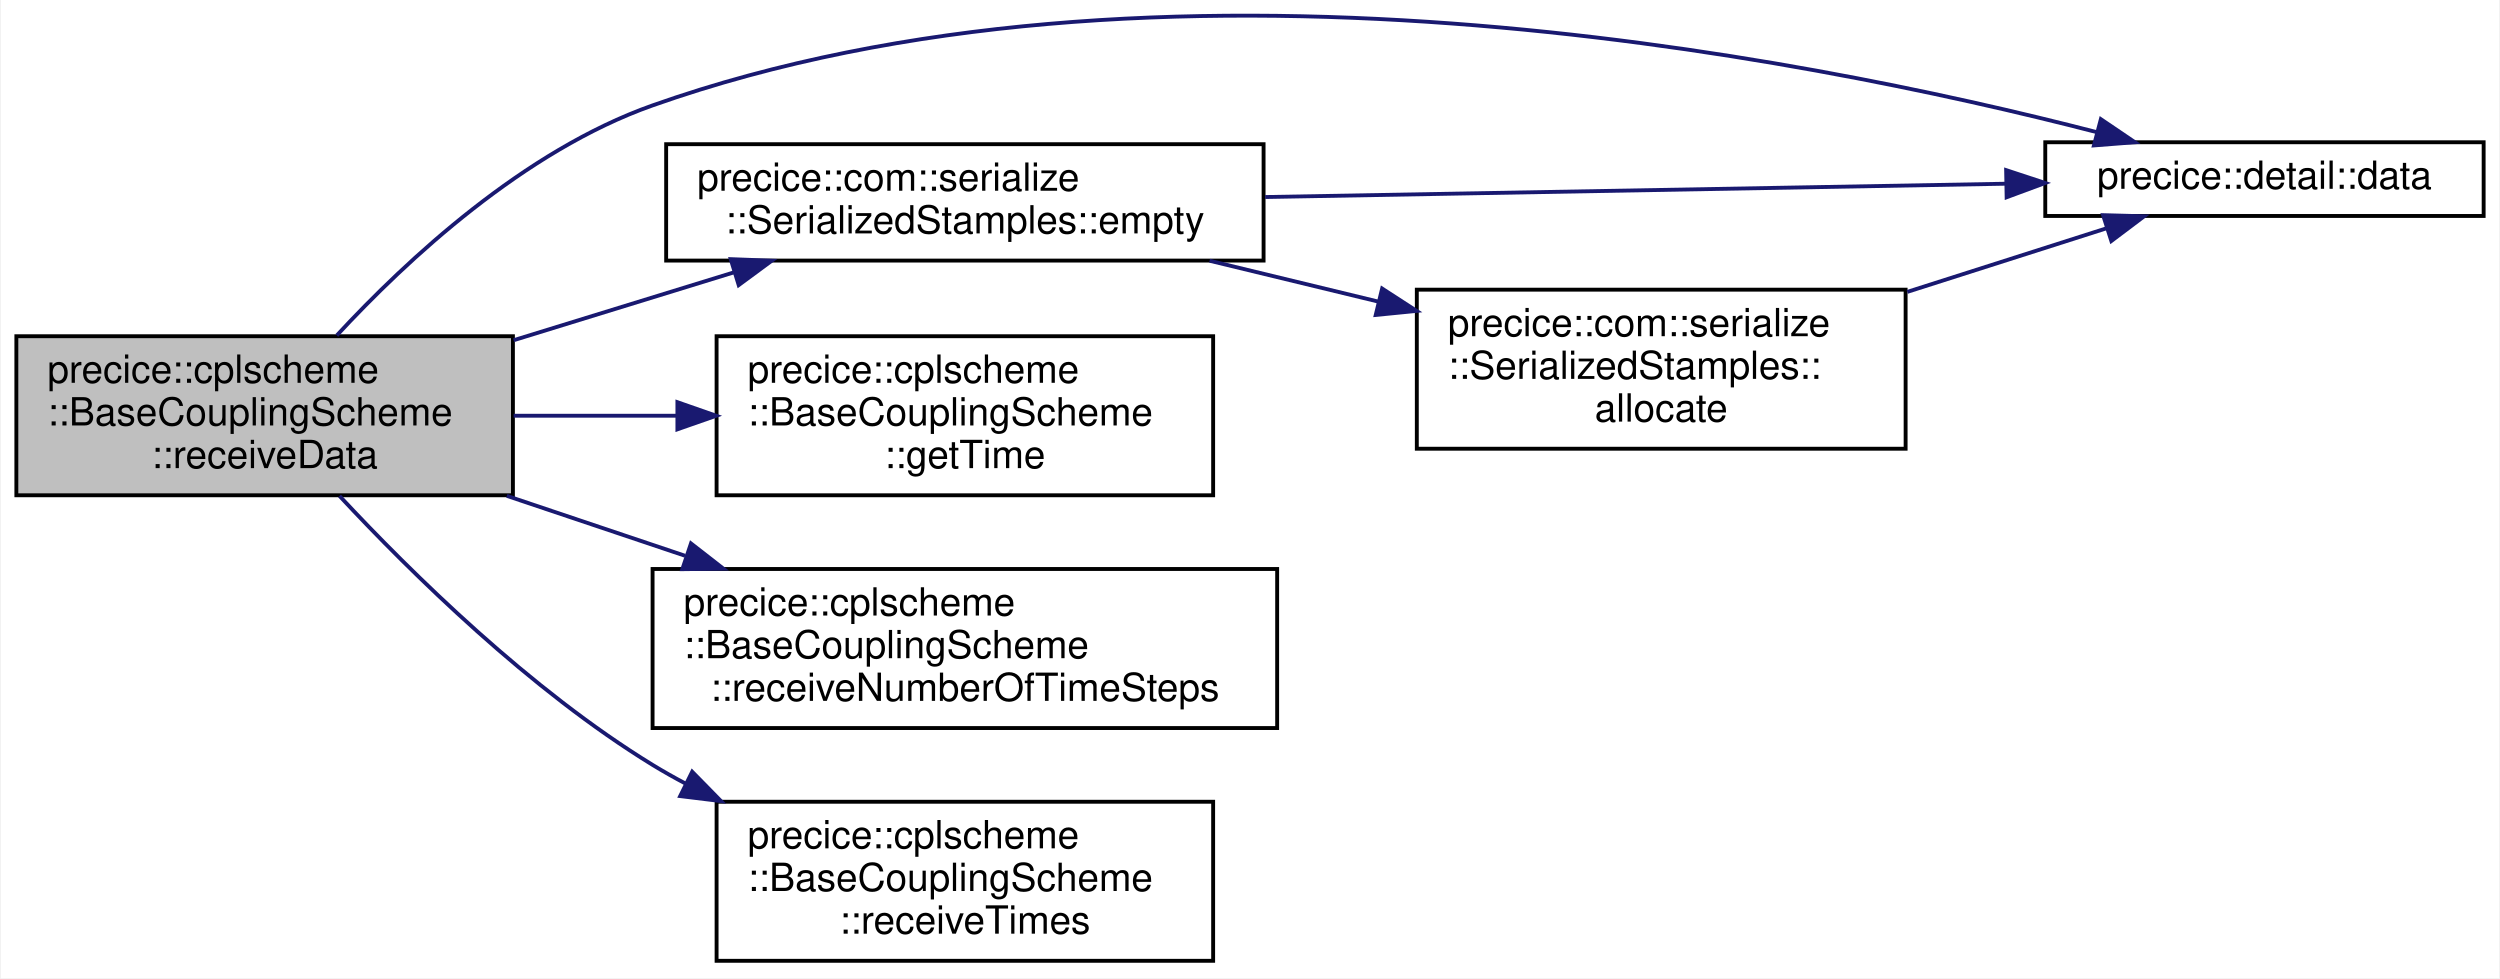
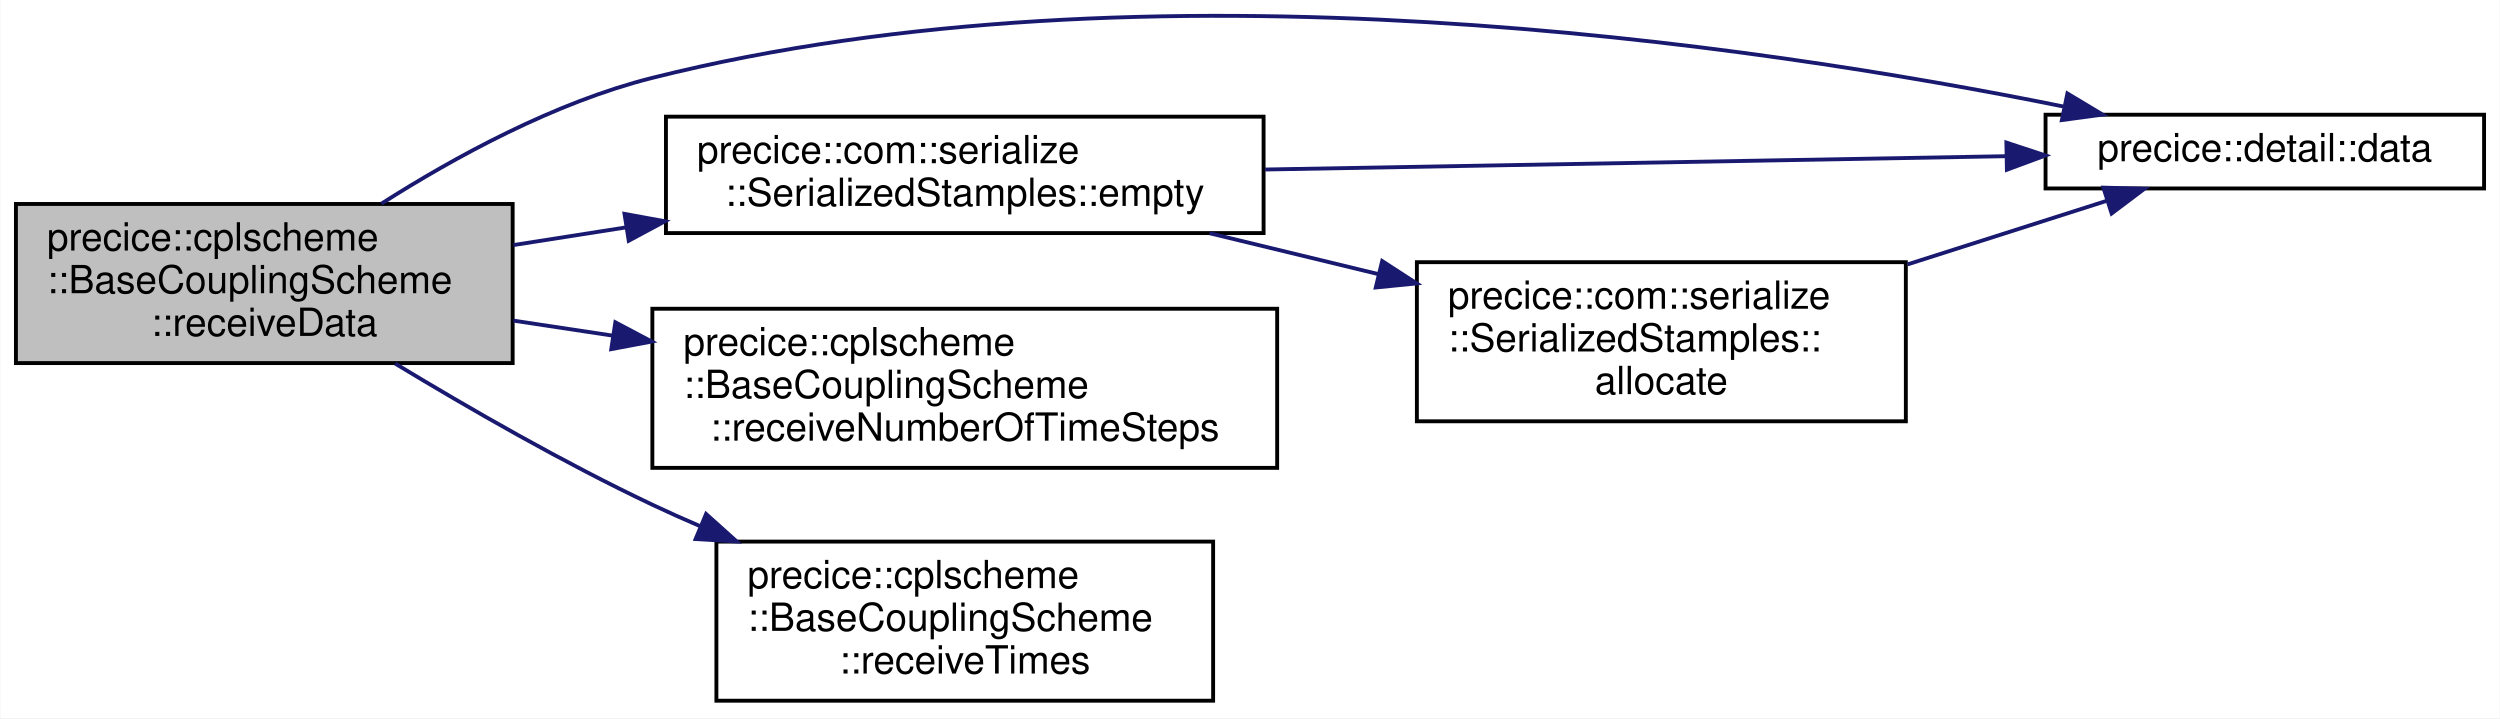
- <svg xmlns="http://www.w3.org/2000/svg" xmlns:xlink="http://www.w3.org/1999/xlink" width="644pt" height="252pt" viewBox="0.00 0.00 644.00 252.17">
-   <g id="graph0" class="graph" transform="scale(1 1) rotate(0) translate(4 248.17)">
-     <polygon fill="white" stroke="transparent" points="-4,4 -4,-248.17 640,-248.17 640,4 -4,4" />
+ <svg xmlns="http://www.w3.org/2000/svg" xmlns:xlink="http://www.w3.org/1999/xlink" width="644pt" height="185pt" viewBox="0.00 0.00 644.00 185.06">
+   <g id="graph0" class="graph" transform="scale(1 1) rotate(0) translate(4 181.06)">
+     <polygon fill="white" stroke="transparent" points="-4,4 -4,-181.06 640,-181.06 640,4 -4,4" />
    <g id="node1" class="node">
      <g id="a_node1">
        <a xlink:title="Receives data receiveDataIDs given in mapCouplingData with communication.">
-           <polygon fill="#bfbfbf" stroke="black" points="0,-120.5 0,-161.5 128,-161.5 128,-120.5 0,-120.5" />
-           <text text-anchor="start" x="8" y="-149.5" font-family="Helvetica,sans-Serif" font-size="10.00">precice::cplscheme</text>
-           <text text-anchor="start" x="8" y="-138.5" font-family="Helvetica,sans-Serif" font-size="10.00">::BaseCouplingScheme</text>
-           <text text-anchor="middle" x="64" y="-127.5" font-family="Helvetica,sans-Serif" font-size="10.00">::receiveData</text>
+           <polygon fill="#bfbfbf" stroke="black" points="0,-87.5 0,-128.5 128,-128.5 128,-87.5 0,-87.5" />
+           <text text-anchor="start" x="8" y="-116.5" font-family="Helvetica,sans-Serif" font-size="10.00">precice::cplscheme</text>
+           <text text-anchor="start" x="8" y="-105.5" font-family="Helvetica,sans-Serif" font-size="10.00">::BaseCouplingScheme</text>
+           <text text-anchor="middle" x="64" y="-94.5" font-family="Helvetica,sans-Serif" font-size="10.00">::receiveData</text>
        </a>
      </g>
    </g>
    <g id="node2" class="node">
      <g id="a_node2">
        <a xlink:href="namespaceprecice_1_1detail.html#adede399b4b92eea01face616a0cc7051" target="_top" xlink:title=" ">
-           <polygon fill="white" stroke="black" points="523,-192.5 523,-211.5 636,-211.5 636,-192.5 523,-192.5" />
-           <text text-anchor="middle" x="579.5" y="-199.5" font-family="Helvetica,sans-Serif" font-size="10.00">precice::detail::data</text>
+           <polygon fill="white" stroke="black" points="523,-132.5 523,-151.5 636,-151.5 636,-132.5 523,-132.5" />
+           <text text-anchor="middle" x="579.5" y="-139.5" font-family="Helvetica,sans-Serif" font-size="10.00">precice::detail::data</text>
        </a>
      </g>
    </g>
    <g id="edge1" class="edge">
-       <path fill="none" stroke="midnightblue" d="M82.6,-161.71C100.71,-181.26 130.87,-209.29 164,-221 293.35,-266.73 459.65,-233.9 536.33,-214.09" />
-       <polygon fill="midnightblue" stroke="midnightblue" points="537.33,-217.45 546.1,-211.51 535.54,-210.68 537.33,-217.45" />
+       <path fill="none" stroke="midnightblue" d="M94.18,-128.58C113.11,-140.63 138.85,-154.69 164,-161 291.72,-193.04 448.38,-169.64 527.53,-153.63" />
+       <polygon fill="midnightblue" stroke="midnightblue" points="528.63,-156.98 537.71,-151.53 527.21,-150.12 528.63,-156.98" />
    </g>
    <g id="node3" class="node">
      <g id="a_node3">
        <a xlink:href="classprecice_1_1com_1_1serialize_1_1SerializedStamples.html#a914cc916961f26874b078f45ce01e6f5" target="_top" xlink:title="Create SerializedStamples with allocated buffers according to size of CouplingData.">
-           <polygon fill="white" stroke="black" points="167.5,-181 167.5,-211 321.5,-211 321.5,-181 167.5,-181" />
-           <text text-anchor="start" x="175.5" y="-199" font-family="Helvetica,sans-Serif" font-size="10.00">precice::com::serialize</text>
-           <text text-anchor="middle" x="244.5" y="-188" font-family="Helvetica,sans-Serif" font-size="10.00">::SerializedStamples::empty</text>
+           <polygon fill="white" stroke="black" points="167.5,-121 167.5,-151 321.5,-151 321.5,-121 167.5,-121" />
+           <text text-anchor="start" x="175.5" y="-139" font-family="Helvetica,sans-Serif" font-size="10.00">precice::com::serialize</text>
+           <text text-anchor="middle" x="244.5" y="-128" font-family="Helvetica,sans-Serif" font-size="10.00">::SerializedStamples::empty</text>
        </a>
      </g>
    </g>
    <g id="edge2" class="edge">
-       <path fill="none" stroke="midnightblue" d="M128.18,-160.47C146.72,-166.18 166.89,-172.4 185.11,-178.01" />
-       <polygon fill="midnightblue" stroke="midnightblue" points="184.14,-181.37 194.73,-180.97 186.2,-174.68 184.14,-181.37" />
+       <path fill="none" stroke="midnightblue" d="M128.18,-117.91C137.56,-119.38 147.36,-120.92 157.12,-122.45" />
+       <polygon fill="midnightblue" stroke="midnightblue" points="156.82,-125.95 167.24,-124.04 157.91,-119.03 156.82,-125.95" />
    </g>
    <g id="node5" class="node">
      <g id="a_node5">
-         <a xlink:href="classprecice_1_1cplscheme_1_1BaseCouplingScheme.html#a6c37c619f364581226635cdca7d39e4b" target="_top" xlink:title="getter for _time">
-           <polygon fill="white" stroke="black" points="180.5,-120.5 180.5,-161.5 308.5,-161.5 308.5,-120.5 180.5,-120.5" />
-           <text text-anchor="start" x="188.5" y="-149.5" font-family="Helvetica,sans-Serif" font-size="10.00">precice::cplscheme</text>
-           <text text-anchor="start" x="188.5" y="-138.5" font-family="Helvetica,sans-Serif" font-size="10.00">::BaseCouplingScheme</text>
-           <text text-anchor="middle" x="244.5" y="-127.5" font-family="Helvetica,sans-Serif" font-size="10.00">::getTime</text>
-         </a>
-       </g>
-     </g>
-     <g id="edge6" class="edge">
-       <path fill="none" stroke="midnightblue" d="M128.18,-141C141.82,-141 156.35,-141 170.34,-141" />
-       <polygon fill="midnightblue" stroke="midnightblue" points="170.4,-144.5 180.4,-141 170.4,-137.5 170.4,-144.5" />
-     </g>
-     <g id="node6" class="node">
-       <g id="a_node6">
        <a xlink:href="classprecice_1_1cplscheme_1_1BaseCouplingScheme.html#a83379ed90469cb7710fff88ff52269ac" target="_top" xlink:title=" ">
          <polygon fill="white" stroke="black" points="164,-60.5 164,-101.5 325,-101.5 325,-60.5 164,-60.5" />
          <text text-anchor="start" x="172" y="-89.5" font-family="Helvetica,sans-Serif" font-size="10.00">precice::cplscheme</text>
          <text text-anchor="start" x="172" y="-78.5" font-family="Helvetica,sans-Serif" font-size="10.00">::BaseCouplingScheme</text>
          <text text-anchor="middle" x="244.5" y="-67.5" font-family="Helvetica,sans-Serif" font-size="10.00">::receiveNumberOfTimeSteps</text>
        </a>
      </g>
    </g>
-     <g id="edge7" class="edge">
-       <path fill="none" stroke="midnightblue" d="M126.43,-120.35C141.24,-115.37 157.18,-110.01 172.39,-104.9" />
-       <polygon fill="midnightblue" stroke="midnightblue" points="173.9,-108.09 182.26,-101.58 171.67,-101.45 173.9,-108.09" />
+     <g id="edge6" class="edge">
+       <path fill="none" stroke="midnightblue" d="M128.18,-98.44C136.47,-97.19 145.09,-95.89 153.72,-94.58" />
+       <polygon fill="midnightblue" stroke="midnightblue" points="154.46,-98.01 163.83,-93.05 153.41,-91.09 154.46,-98.01" />
    </g>
-     <g id="node7" class="node">
-       <g id="a_node7">
+     <g id="node6" class="node">
+       <g id="a_node6">
        <a xlink:href="classprecice_1_1cplscheme_1_1BaseCouplingScheme.html#a700bef351e463eb84836538fd91f16b3" target="_top" xlink:title=" ">
          <polygon fill="white" stroke="black" points="180.5,-0.5 180.5,-41.5 308.5,-41.5 308.5,-0.5 180.5,-0.5" />
          <text text-anchor="start" x="188.5" y="-29.5" font-family="Helvetica,sans-Serif" font-size="10.00">precice::cplscheme</text>
          <text text-anchor="start" x="188.5" y="-18.5" font-family="Helvetica,sans-Serif" font-size="10.00">::BaseCouplingScheme</text>
          <text text-anchor="middle" x="244.5" y="-7.5" font-family="Helvetica,sans-Serif" font-size="10.00">::receiveTimes</text>
        </a>
      </g>
    </g>
-     <g id="edge8" class="edge">
-       <path fill="none" stroke="midnightblue" d="M83.3,-120.33C101.94,-100.33 132.5,-70.28 164,-51 166.77,-49.31 169.65,-47.68 172.6,-46.13" />
-       <polygon fill="midnightblue" stroke="midnightblue" points="174.21,-49.24 181.63,-41.67 171.11,-42.96 174.21,-49.24" />
+     <g id="edge7" class="edge">
+       <path fill="none" stroke="midnightblue" d="M97.73,-87.37C116.69,-75.88 141.23,-61.77 164,-51 168.01,-49.1 172.17,-47.24 176.4,-45.43" />
+       <polygon fill="midnightblue" stroke="midnightblue" points="177.84,-48.62 185.72,-41.54 175.14,-42.16 177.84,-48.62" />
    </g>
    <g id="edge5" class="edge">
-       <path fill="none" stroke="midnightblue" d="M321.9,-197.38C379.53,-198.41 457.78,-199.82 512.66,-200.81" />
-       <polygon fill="midnightblue" stroke="midnightblue" points="512.91,-204.32 522.97,-201 513.04,-197.32 512.91,-204.32" />
+       <path fill="none" stroke="midnightblue" d="M321.9,-137.38C379.53,-138.41 457.78,-139.82 512.66,-140.81" />
+       <polygon fill="midnightblue" stroke="midnightblue" points="512.91,-144.32 522.97,-141 513.04,-137.32 512.91,-144.32" />
    </g>
    <g id="node4" class="node">
      <g id="a_node4">
        <a xlink:href="classprecice_1_1com_1_1serialize_1_1SerializedStamples.html#a766834ff07b9fc24a575a98c2fc8c382" target="_top" xlink:title=" ">
-           <polygon fill="white" stroke="black" points="361,-132.5 361,-173.5 487,-173.5 487,-132.5 361,-132.5" />
-           <text text-anchor="start" x="369" y="-161.5" font-family="Helvetica,sans-Serif" font-size="10.00">precice::com::serialize</text>
-           <text text-anchor="start" x="369" y="-150.5" font-family="Helvetica,sans-Serif" font-size="10.00">::SerializedStamples::</text>
-           <text text-anchor="middle" x="424" y="-139.5" font-family="Helvetica,sans-Serif" font-size="10.00">allocate</text>
+           <polygon fill="white" stroke="black" points="361,-72.5 361,-113.5 487,-113.5 487,-72.5 361,-72.5" />
+           <text text-anchor="start" x="369" y="-101.5" font-family="Helvetica,sans-Serif" font-size="10.00">precice::com::serialize</text>
+           <text text-anchor="start" x="369" y="-90.5" font-family="Helvetica,sans-Serif" font-size="10.00">::SerializedStamples::</text>
+           <text text-anchor="middle" x="424" y="-79.5" font-family="Helvetica,sans-Serif" font-size="10.00">allocate</text>
        </a>
      </g>
    </g>
    <g id="edge3" class="edge">
-       <path fill="none" stroke="midnightblue" d="M307.58,-180.96C321.63,-177.56 336.67,-173.91 351.09,-170.42" />
-       <polygon fill="midnightblue" stroke="midnightblue" points="352.06,-173.79 360.95,-168.03 350.41,-166.98 352.06,-173.79" />
+       <path fill="none" stroke="midnightblue" d="M307.58,-120.96C321.63,-117.56 336.67,-113.91 351.09,-110.42" />
+       <polygon fill="midnightblue" stroke="midnightblue" points="352.06,-113.79 360.95,-108.03 350.41,-106.98 352.06,-113.79" />
    </g>
    <g id="edge4" class="edge">
-       <path fill="none" stroke="midnightblue" d="M487.43,-172.93C504.73,-178.45 523.03,-184.29 538.65,-189.28" />
-       <polygon fill="midnightblue" stroke="midnightblue" points="537.9,-192.71 548.49,-192.42 540.03,-186.05 537.9,-192.71" />
+       <path fill="none" stroke="midnightblue" d="M487.43,-112.93C504.73,-118.45 523.03,-124.29 538.65,-129.28" />
+       <polygon fill="midnightblue" stroke="midnightblue" points="537.9,-132.71 548.49,-132.42 540.03,-126.05 537.9,-132.71" />
    </g>
  </g>
</svg>
